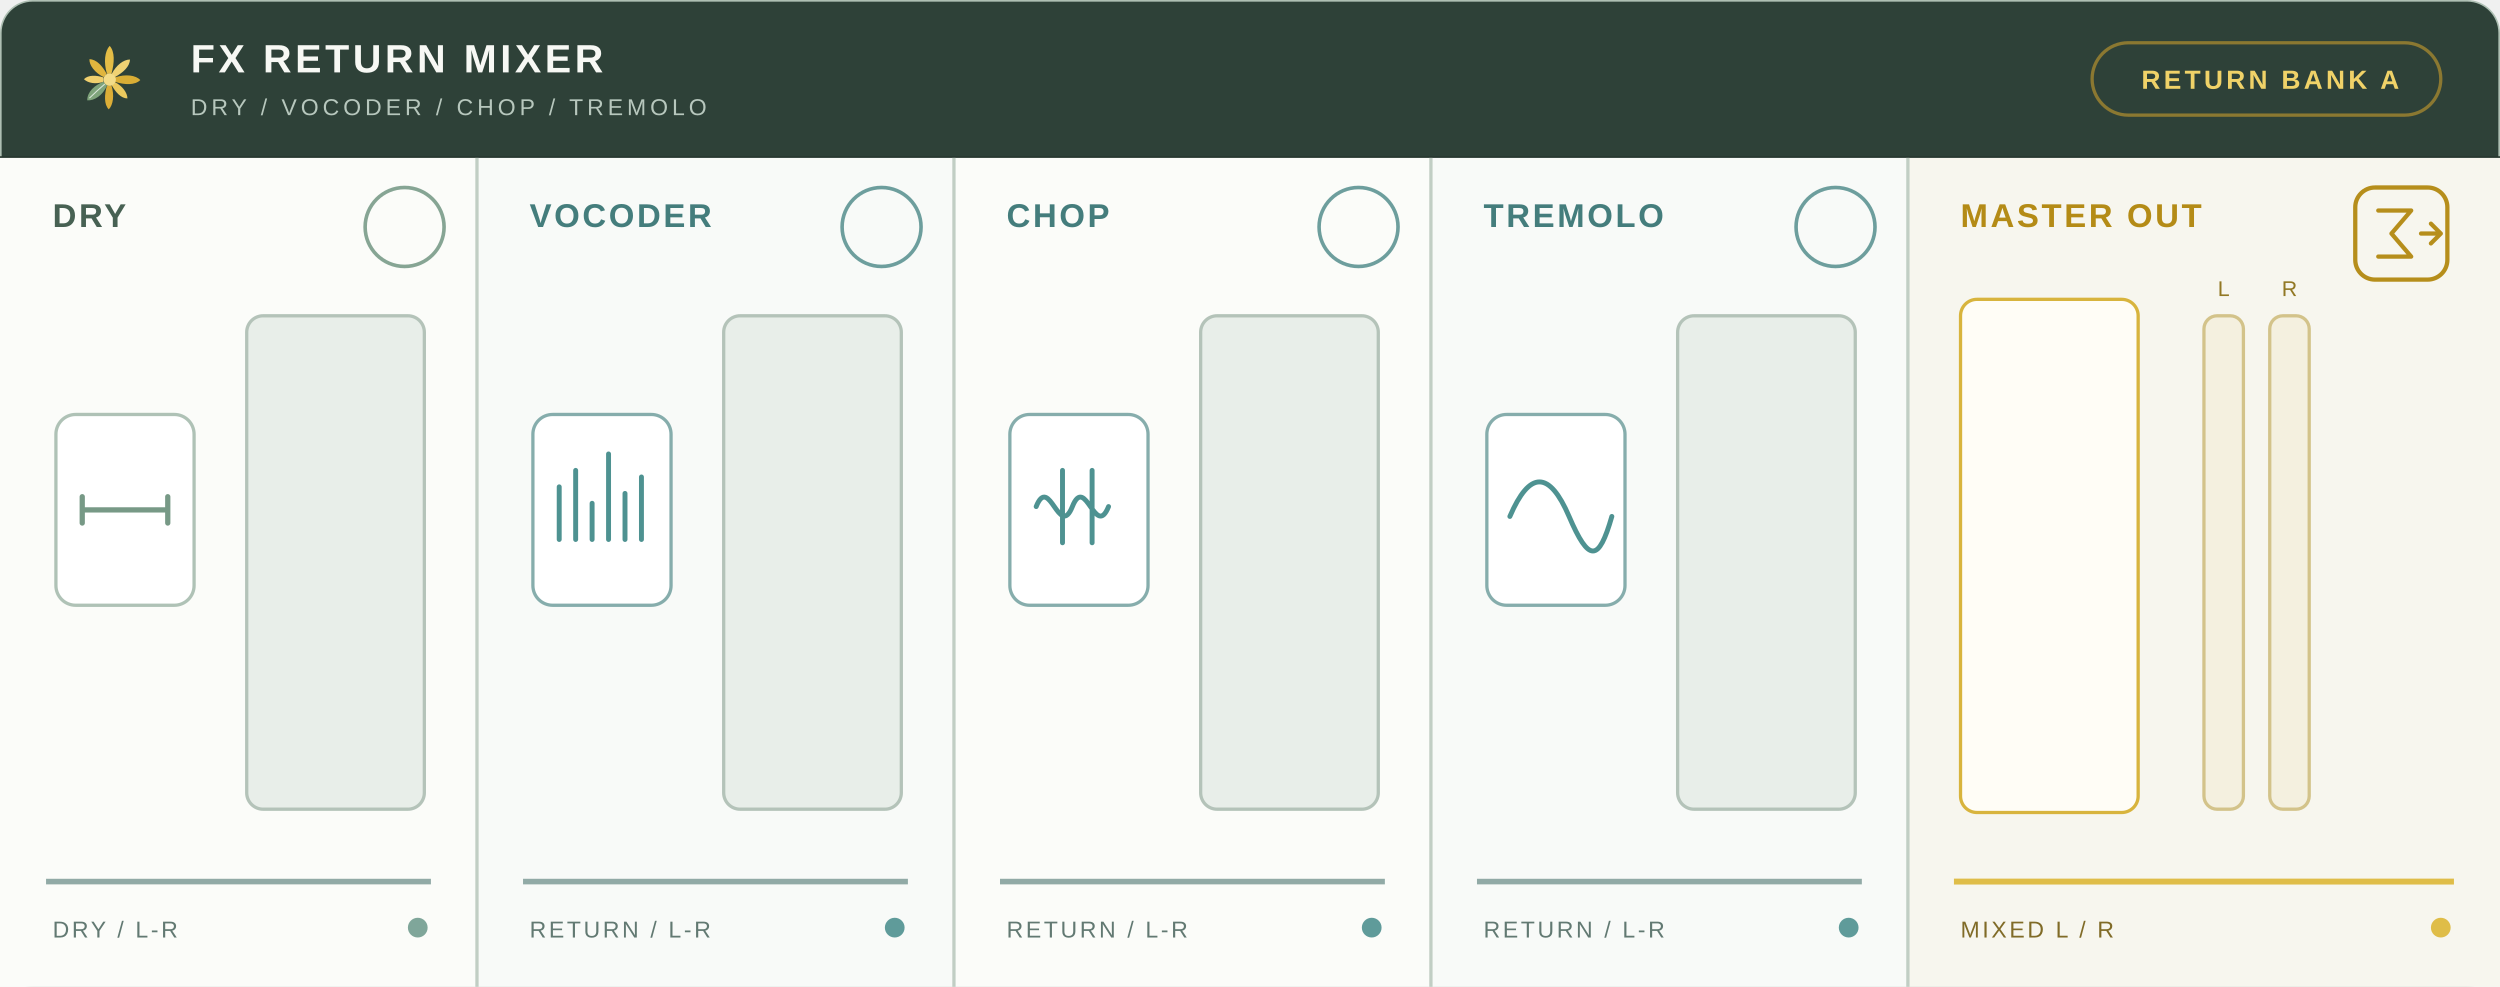
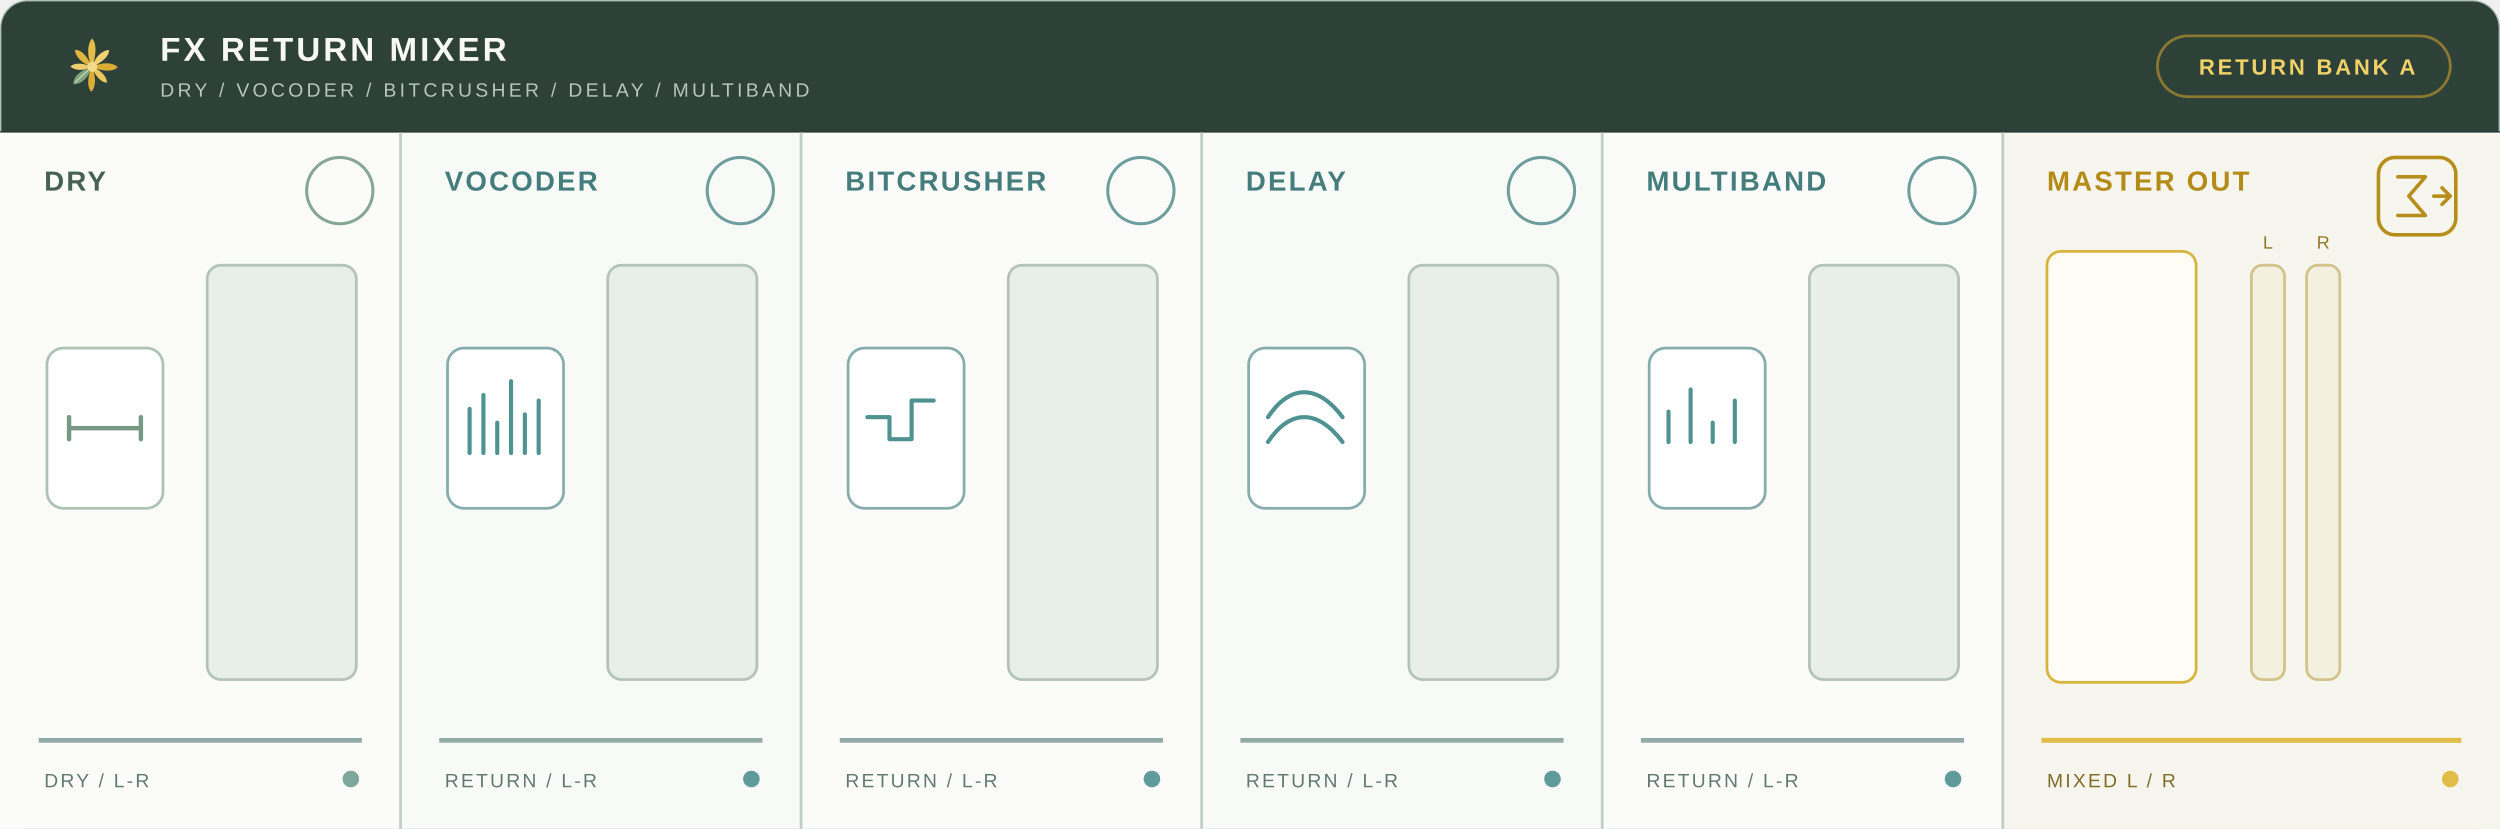
- <svg xmlns="http://www.w3.org/2000/svg" width="760" height="300" viewBox="0 0 760 300">
-   <rect width="760" height="300" rx="10" fill="#FBFCF9" />
-   <rect x="0.5" y="0.5" width="759" height="299" rx="9.5" fill="none" stroke="#AEBFB3" />
-   <path d="M10 .5H750A9.5 9.5 0 01759.5 10V48H.5V10A9.5 9.5 0 0110 .5Z" fill="#2E4138" />
-   <line x1="0" y1="48" x2="760" y2="48" stroke="#26372F" />
+ <svg xmlns="http://www.w3.org/2000/svg" width="905" height="300" viewBox="0 0 905 300">
+   <rect width="905" height="300" rx="10" fill="#FBFCF9" />
+   <rect x="0.5" y="0.5" width="904" height="299" rx="9.5" fill="none" stroke="#AEBFB3" />
+   <path d="M10 .5H895A9.5 9.5 0 01904.5 10V48H.5V10A9.5 9.5 0 0110 .5Z" fill="#2E4138" />
+   <line x1="0" y1="48" x2="905" y2="48" stroke="#26372F" />
  <g transform="translate(17 8) scale(.135)">
    <g transform="translate(120 120)">
      <path d="M-5-13C-13-39-10-64 1-76C13-63 12-38 5-13Z" fill="#E4BD46" />
      <path d="M-5-13C-12-34-9-55 1-65C12-54 11-33 5-13Z" fill="#F0D273" transform="rotate(45)" />
      <path d="M-5-13C-13-37-10-60 1-70C13-58 12-35 5-13Z" fill="#D9AD35" transform="rotate(90)" />
      <path d="M-5-13C-11-31-8-50 1-59C11-49 10-30 5-13Z" fill="#EBC95E" transform="rotate(135)" />
      <path d="M-5-13C-12-35-9-57 1-67C12-56 11-34 5-13Z" fill="#DCAE37" transform="rotate(180)" />
      <g transform="rotate(225)">
        <path d="M-6-13C-15-35-10-58 2-68C16-54 14-32 6-13Z" fill="#7FA47B" />
        <path d="M0-14C1-29 2-45 2-61" fill="none" stroke="#DCE9DC" stroke-width="2.3" />
      </g>
      <path d="M-5-13C-11-30-8-48 1-57C11-47 10-29 5-13Z" fill="#F0D06E" transform="rotate(270)" />
      <path d="M-5-13C-12-34-9-55 1-64C12-53 11-32 5-13Z" fill="#E1B63E" transform="rotate(315)" />
      <circle cx="1" cy="0" r="14" fill="#F3DC88" />
    </g>
  </g>
  <text x="58" y="22" fill="#F7F8F4" font-family="Arial, sans-serif" font-size="12" font-weight="700" letter-spacing="1.1">FX RETURN MIXER</text>
-   <text x="58" y="35" fill="#B7C7BD" font-family="Arial, sans-serif" font-size="7" font-weight="500" letter-spacing="1.2">DRY / VOCODER / CHOP / TREMOLO</text>
-   <rect x="636" y="13" width="106" height="22" rx="11" fill="none" stroke="#8B7831" />
-   <text x="651" y="27" fill="#F0D268" font-family="Arial, sans-serif" font-size="8" font-weight="600" letter-spacing="1">RETURN BANK A</text>
+   <text x="58" y="35" fill="#B7C7BD" font-family="Arial, sans-serif" font-size="7" font-weight="500" letter-spacing="1.2">DRY / VOCODER / BITCRUSHER / DELAY / MULTIBAND</text>
+   <rect x="781" y="13" width="106" height="22" rx="11" fill="none" stroke="#8B7831" />
+   <text x="796" y="27" fill="#F0D268" font-family="Arial, sans-serif" font-size="8" font-weight="600" letter-spacing="1">RETURN BANK A</text>
  <rect x="0" y="48" width="145" height="252" fill="#FBFCF9" />
  <rect x="145" y="48" width="145" height="252" fill="#F8FAF8" />
  <rect x="290" y="48" width="145" height="252" fill="#FBFCF9" />
  <rect x="435" y="48" width="145" height="252" fill="#F8FAF8" />
-   <rect x="580" y="48" width="180" height="252" fill="#F7F6EE" />
+   <rect x="580" y="48" width="145" height="252" fill="#FBFCF9" />
+   <rect x="725" y="48" width="180" height="252" fill="#F7F6EE" />
  <g stroke="#C1CEC4">
    <line x1="145" y1="48" x2="145" y2="300" />
    <line x1="290" y1="48" x2="290" y2="300" />
    <line x1="435" y1="48" x2="435" y2="300" />
    <line x1="580" y1="48" x2="580" y2="300" />
+     <line x1="725" y1="48" x2="725" y2="300" />
  </g>
  <g font-family="Arial, sans-serif" font-size="10" font-weight="700" letter-spacing=".8">
    <text x="16" y="69" fill="#476153">DRY</text>
    <text x="161" y="69" fill="#447D7C">VOCODER</text>
-     <text x="306" y="69" fill="#447D7C">CHOP</text>
-     <text x="451" y="69" fill="#447D7C">TREMOLO</text>
-     <text x="596" y="69" fill="#B48B16">MASTER OUT</text>
+     <text x="306" y="69" fill="#447D7C">BITCRUSHER</text>
+     <text x="451" y="69" fill="#447D7C">DELAY</text>
+     <text x="596" y="69" fill="#447D7C">MULTIBAND</text>
+     <text x="741" y="69" fill="#B48B16">MASTER OUT</text>
  </g>
  <g fill="none" stroke-width="1.1">
    <circle cx="123" cy="69" r="12" stroke="#86A594" />
    <circle cx="268" cy="69" r="12" stroke="#6D9E9D" />
    <circle cx="413" cy="69" r="12" stroke="#6D9E9D" />
    <circle cx="558" cy="69" r="12" stroke="#6D9E9D" />
+     <circle cx="703" cy="69" r="12" stroke="#6D9E9D" />
  </g>
  <g fill="#FFFFFF" stroke-width="1">
    <rect x="17" y="126" width="42" height="58" rx="6" stroke="#AFC2B6" />
    <rect x="162" y="126" width="42" height="58" rx="6" stroke="#86ADAC" />
    <rect x="307" y="126" width="42" height="58" rx="6" stroke="#86ADAC" />
    <rect x="452" y="126" width="42" height="58" rx="6" stroke="#86ADAC" />
+     <rect x="597" y="126" width="42" height="58" rx="6" stroke="#86ADAC" />
  </g>
  <g fill="none" stroke-linecap="round" stroke-linejoin="round">
    <path d="M25 155H51M25 151V159M51 151V159" stroke="#779986" stroke-width="1.6" />
    <g stroke="#4E9291" stroke-width="1.5">
      <path d="M170 164V148M175 164V143M180 164V153M185 164V138M190 164V150M195 164V145" />
-       <path d="M315 154C319 144 322 164 326 154S333 164 337 154M323 143V165M332 143V165" />
-       <path d="M459 157C465 143 471 143 477 157S486 171 490 157" />
+       <path d="M314 151H322V159H330V145H338" />
+       <path d="M459 151C467 139 477 139 486 151M459 160C467 148 477 148 486 160" />
+       <path d="M604 160V149M612 160V141M620 160V153M628 160V145" />
    </g>
  </g>
  <g fill="#E8EEE9" stroke="#B4C3B9">
    <rect x="75" y="96" width="54" height="150" rx="5" />
    <rect x="220" y="96" width="54" height="150" rx="5" />
    <rect x="365" y="96" width="54" height="150" rx="5" />
    <rect x="510" y="96" width="54" height="150" rx="5" />
+     <rect x="655" y="96" width="54" height="150" rx="5" />
  </g>
  <g fill="none" stroke="#91AAA6" stroke-width="1.7">
    <path d="M14 268H131" />
    <path d="M159 268H276" />
    <path d="M304 268H421" />
    <path d="M449 268H566" />
+     <path d="M594 268H711" />
  </g>
  <g fill="#627972" font-family="Arial, sans-serif" font-size="7" letter-spacing=".8">
    <text x="16" y="285">DRY / L-R</text>
    <text x="161" y="285">RETURN / L-R</text>
    <text x="306" y="285">RETURN / L-R</text>
    <text x="451" y="285">RETURN / L-R</text>
+     <text x="596" y="285">RETURN / L-R</text>
  </g>
  <circle cx="127" cy="282" r="3" fill="#7FA69A" />
  <circle cx="272" cy="282" r="3" fill="#5F9B9A" />
  <circle cx="417" cy="282" r="3" fill="#5F9B9A" />
  <circle cx="562" cy="282" r="3" fill="#5F9B9A" />
-   <rect x="596" y="91" width="54" height="156" rx="5" fill="#FFFDF6" stroke="#D8B43D" />
-   <rect x="670" y="96" width="12" height="150" rx="4" fill="#F4F0DF" stroke="#D3C38A" />
-   <rect x="690" y="96" width="12" height="150" rx="4" fill="#F4F0DF" stroke="#D3C38A" />
+   <circle cx="707" cy="282" r="3" fill="#5F9B9A" />
+   <rect x="741" y="91" width="54" height="156" rx="5" fill="#FFFDF6" stroke="#D8B43D" />
+   <rect x="815" y="96" width="12" height="150" rx="4" fill="#F4F0DF" stroke="#D3C38A" />
+   <rect x="835" y="96" width="12" height="150" rx="4" fill="#F4F0DF" stroke="#D3C38A" />
  <g fill="none" stroke="#B68E1B" stroke-width="1.3" stroke-linecap="round" stroke-linejoin="round">
-     <rect x="716" y="57" width="28" height="28" rx="6" />
-     <path d="M723 64H733L727 71L733 78H723M736 71H741M739 68L742 71L739 74" />
+     <rect x="861" y="57" width="28" height="28" rx="6" />
+     <path d="M868 64H878L872 71L878 78H868M881 71H886M884 68L887 71L884 74" />
  </g>
  <g fill="#927824" font-family="Arial, sans-serif" font-size="6.5" text-anchor="middle">
-     <text x="676" y="90">L</text>
-     <text x="696" y="90">R</text>
+     <text x="821" y="90">L</text>
+     <text x="841" y="90">R</text>
  </g>
-   <path d="M594 268H746" stroke="#DFBD48" stroke-width="1.8" />
-   <text x="596" y="285" fill="#806B27" font-family="Arial, sans-serif" font-size="7" letter-spacing=".8">MIXED L / R</text>
-   <circle cx="742" cy="282" r="3" fill="#DFBD48" />
+   <path d="M739 268H891" stroke="#DFBD48" stroke-width="1.8" />
+   <text x="741" y="285" fill="#806B27" font-family="Arial, sans-serif" font-size="7" letter-spacing=".8">MIXED L / R</text>
+   <circle cx="887" cy="282" r="3" fill="#DFBD48" />
</svg>
